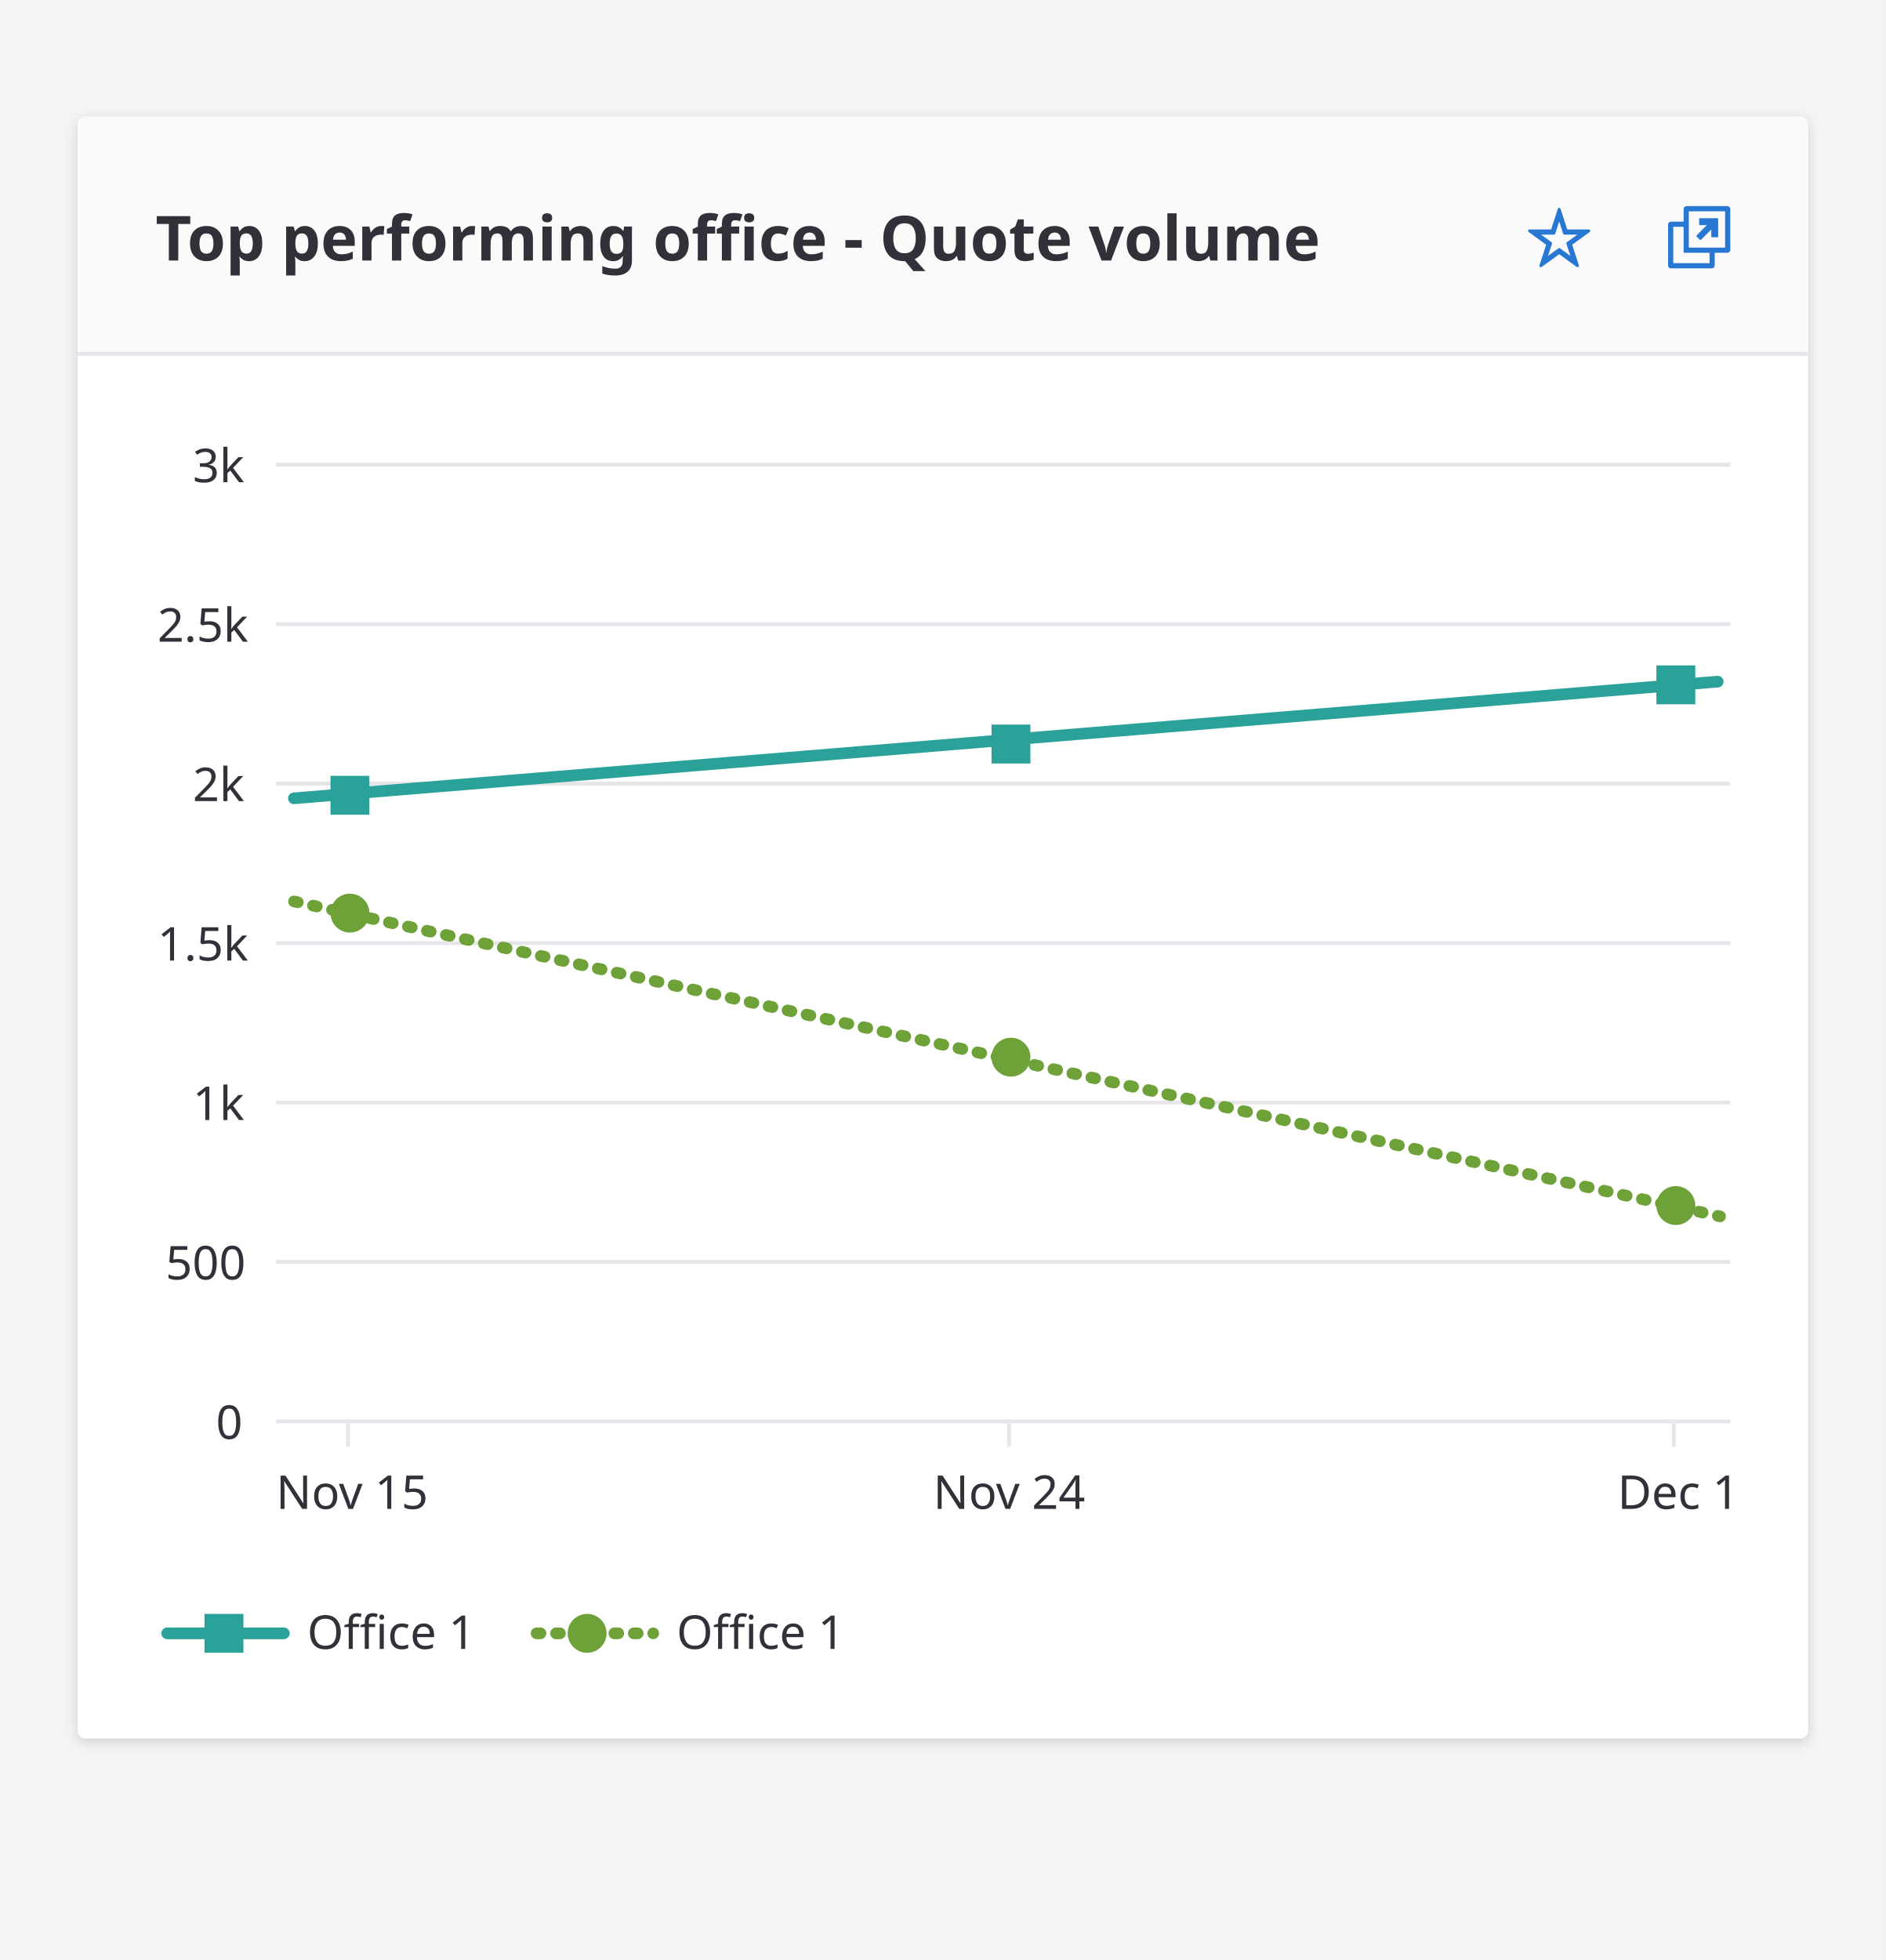
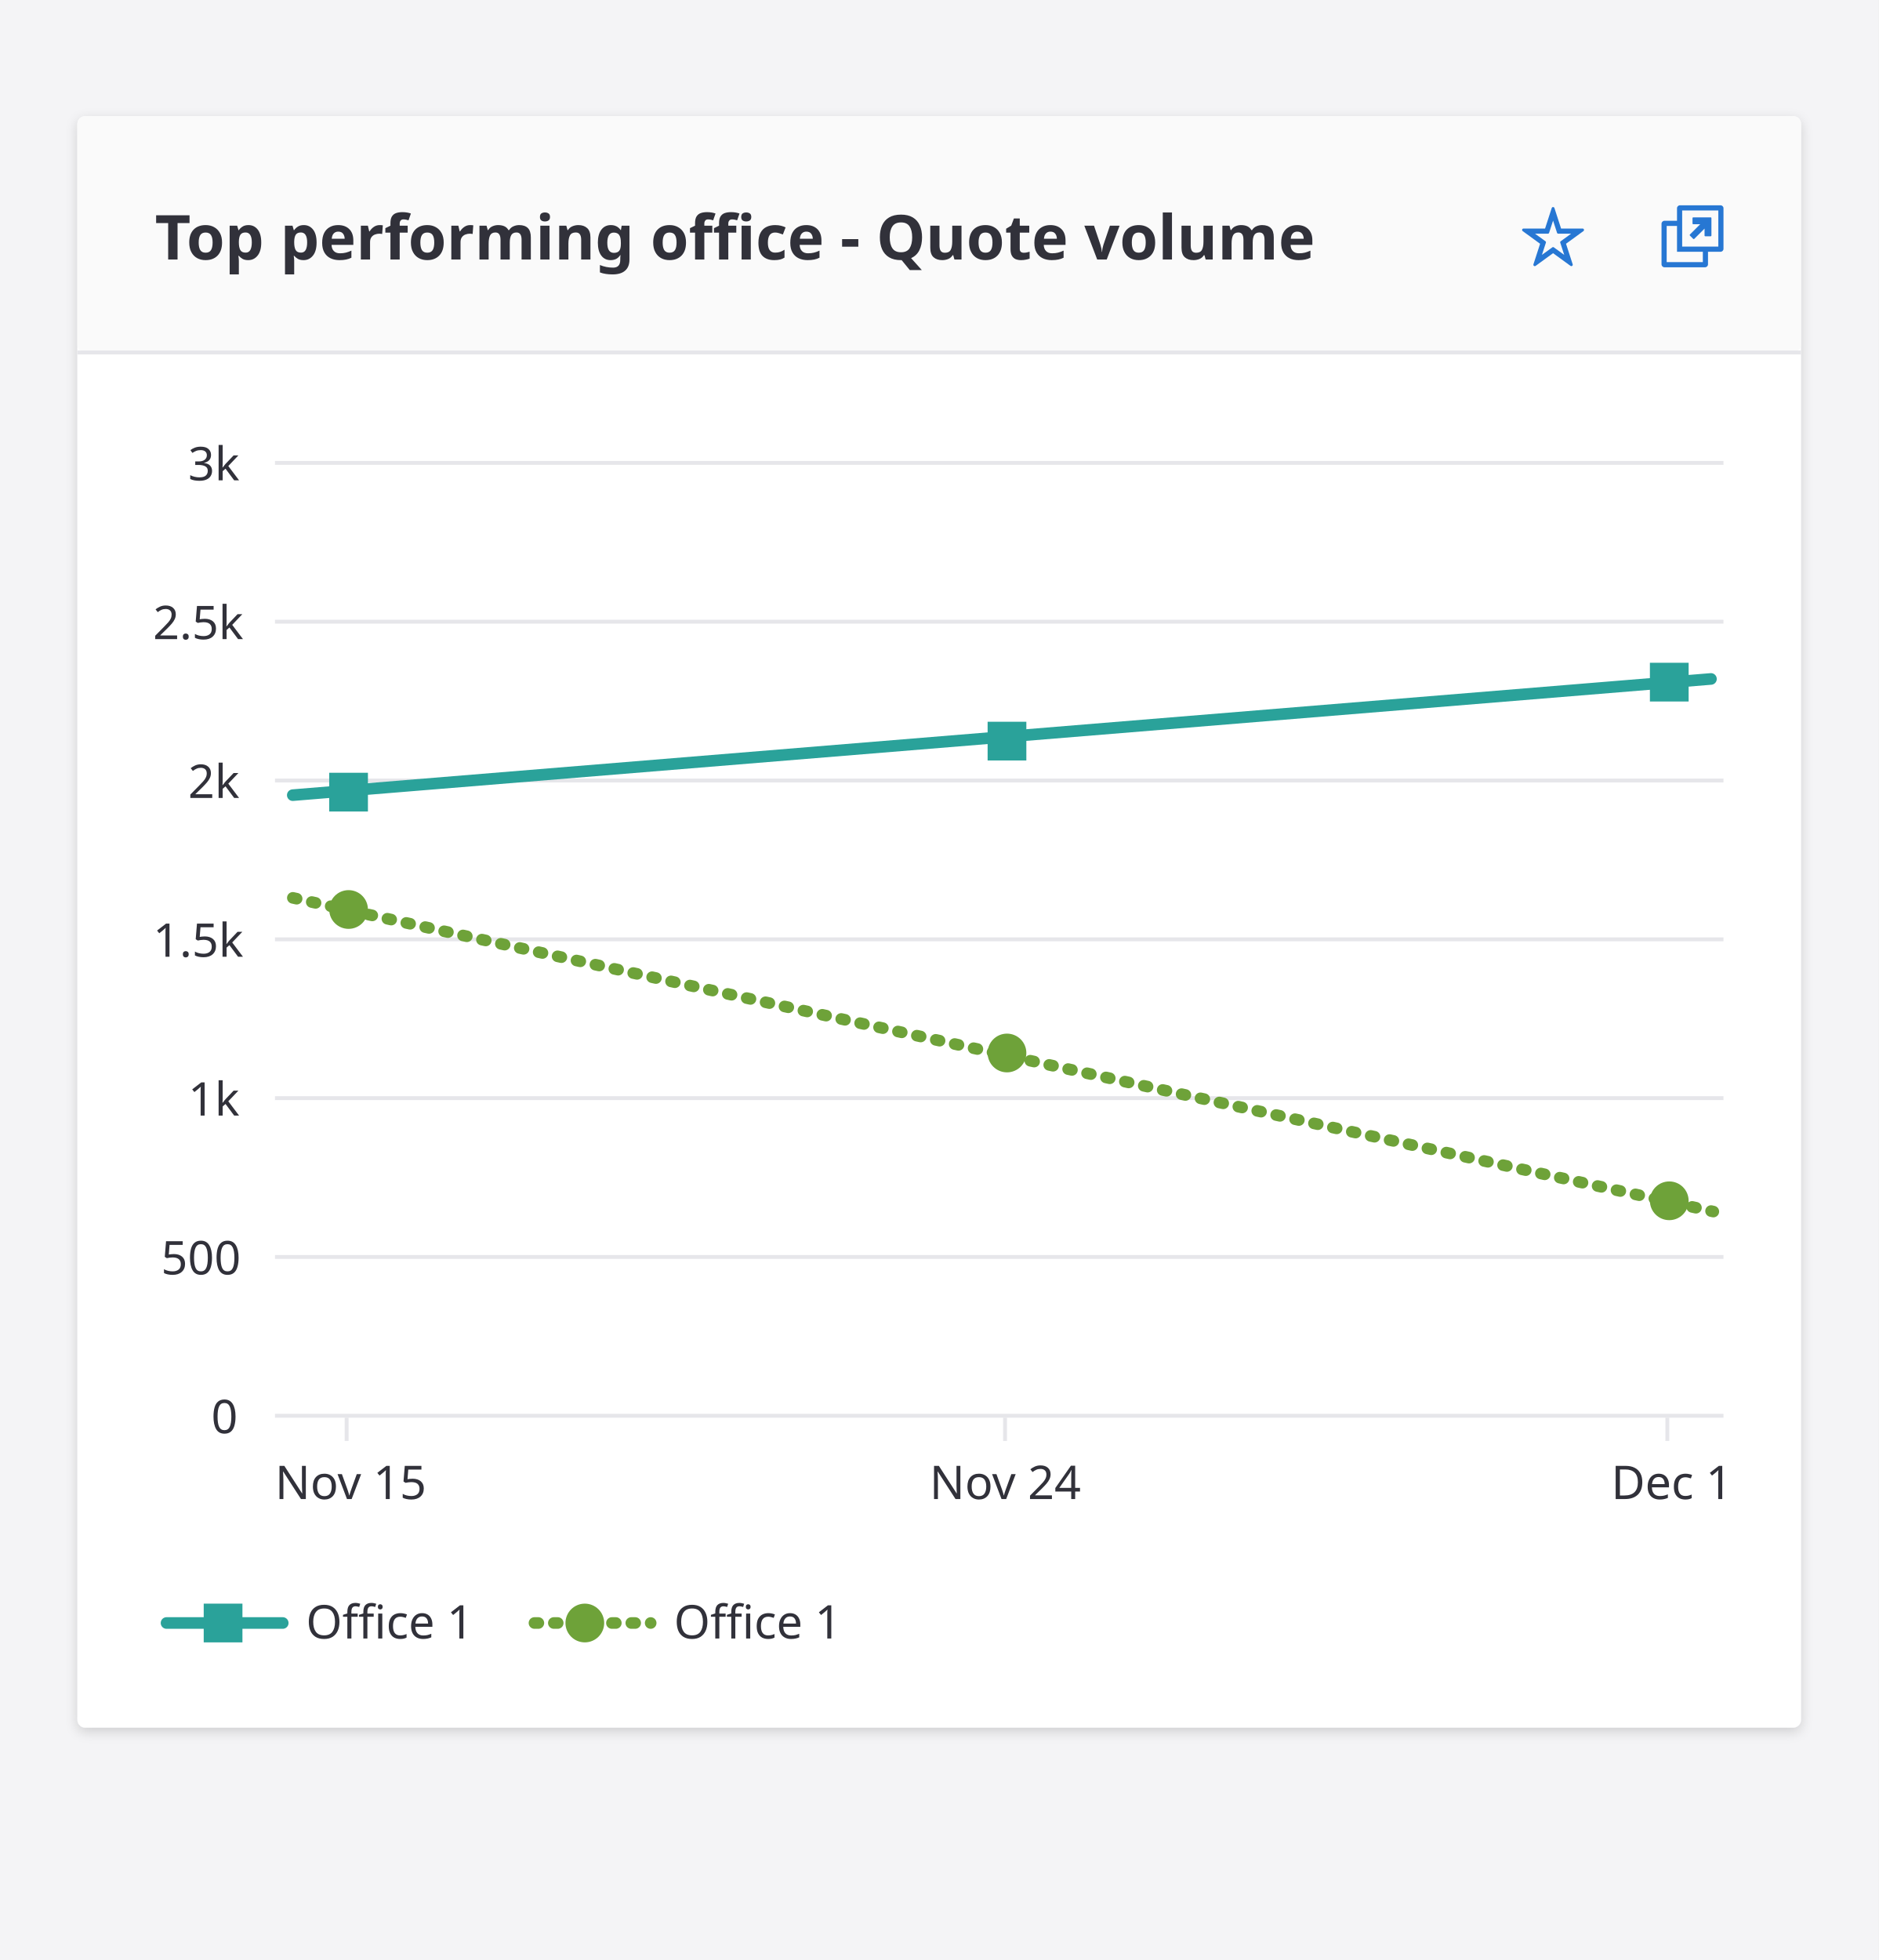
- <svg xmlns="http://www.w3.org/2000/svg" width="485" height="504" viewBox="0 0 485 504">
+ <svg xmlns="http://www.w3.org/2000/svg" width="485" height="506" viewBox="0 0 485 506">
  <defs>
-     <filter id="Card" x="15.5" y="26.5" width="454" height="426" filterUnits="userSpaceOnUse">
+     <filter id="Card" x="15.5" y="26.5" width="454" height="425" filterUnits="userSpaceOnUse">
      <feOffset dy="1" input="SourceAlpha" />
      <feGaussianBlur stdDeviation="1.5" result="blur" />
      <feFlood flood-opacity="0.161" />
      <feComposite operator="in" in2="blur" />
      <feComposite in="SourceGraphic" />
    </filter>
    <clipPath id="clip-line_chart_-_do">
-       <rect width="485" height="504" />
+       <rect width="485" height="506" />
    </clipPath>
  </defs>
  <g id="line_chart_-_do" data-name="line chart - do" clip-path="url(#clip-line_chart_-_do)">
-     <rect width="485" height="504" fill="#f4f4f6" />
+     <rect width="485" height="506" fill="#f4f4f6" />
    <g id="Card-2" data-name="Card" transform="translate(20 30)">
      <g transform="matrix(1, 0, 0, 1, -20, -30)" filter="url(#Card)">
-         <rect id="Card-3" data-name="Card" width="445" height="417" rx="2" transform="translate(20 30)" fill="#fff" />
+         <rect id="Card-3" data-name="Card" width="445" height="416" rx="2" transform="translate(20 30)" fill="#fff" />
      </g>
      <rect id="Card-4" data-name="Card" width="445" height="61" rx="2" fill="#fafafa" />
      <text id="Top_performing_office_-_Quote_volume" data-name="Top performing office - Quote volume" transform="translate(20 37)" fill="#31313a" font-size="16" font-family="SegoeUI-Semibold, Segoe UI" font-weight="600">
        <tspan x="0" y="0">Top performing office - Quote volume</tspan>
      </text>
      <line id="Line_27" data-name="Line 27" x2="445" transform="translate(0 61)" fill="none" stroke="#e6e6ea" stroke-width="1" />
      <g id="External" transform="translate(409 23)">
        <g id="Group_270302" data-name="Group 270302">
          <g id="Group_270301" data-name="Group 270301">
            <path id="Path_101932" data-name="Path 101932" d="M8.169,8.655a.212.212,0,0,0,.3,0l2.642-2.639V7.8a.192.192,0,0,0,.2.2h1.376a.2.2,0,0,0,.2-.2V3.312a.2.2,0,0,0-.2-.2l-4.477,0a.21.21,0,0,0-.21.21V4.689a.2.2,0,0,0,.2.2H9.985L7.342,7.528a.214.214,0,0,0,0,.3Z" fill="#2777d3" />
            <path id="Path_101933" data-name="Path 101933" d="M15.24,0H4.76A.762.762,0,0,0,4,.76V4H.76A.762.762,0,0,0,0,4.76V15.24A.762.762,0,0,0,.76,16H11.24a.762.762,0,0,0,.76-.76V12h3.24a.762.762,0,0,0,.76-.76V.76A.762.762,0,0,0,15.24,0ZM10.667,14.667H1.333V5.333H4V12h6.667Zm4-4H5.333V1.333h9.334Z" fill="#2777d3" />
          </g>
          <rect id="Rectangle_11495" data-name="Rectangle 11495" width="16" height="16" transform="translate(0 0)" fill="none" />
        </g>
      </g>
      <g id="Favorite-empty" transform="translate(373 23)">
        <g id="Group_270307" data-name="Group 270307">
          <path id="Path_101936" data-name="Path 101936" d="M8.8,6.412l.225.691a.332.332,0,0,0,.317.23h3.313L10.561,8.854l-.587.427a.334.334,0,0,0-.122.372l.225.691.8,2.46-2.092-1.52L8.2,10.857a.333.333,0,0,0-.392,0l-.588.427L5.124,12.8l.8-2.46.225-.691a.334.334,0,0,0-.122-.372l-.587-.427L3.346,7.333H6.659a.332.332,0,0,0,.317-.23L7.2,6.412,8,3.952ZM8,.453A.359.359,0,0,0,7.653.7L5.933,6H.366a.365.365,0,0,0-.215.66l4.5,3.272-1.72,5.3a.364.364,0,0,0,.561.408L8,12.363l4.5,3.272a.364.364,0,0,0,.561-.408l-1.72-5.3,4.5-3.272A.365.365,0,0,0,15.634,6H10.067L8.347.7A.359.359,0,0,0,8,.453Z" transform="translate(0)" fill="#2777d3" />
          <rect id="Rectangle_11503" data-name="Rectangle 11503" width="16" height="16" transform="translate(0)" fill="none" />
        </g>
      </g>
      <g id="Group_270725" data-name="Group 270725" transform="translate(411 3)">
-         <rect id="Rectangle_11765" data-name="Rectangle 11765" width="10" height="10" transform="translate(-378.402 382)" fill="#2aa29a" />
-         <text id="Office_1" data-name="Office 1" transform="translate(-257 391)" fill="#31313a" font-size="12" font-family="SegoeUI, Segoe UI">
-           <tspan x="0" y="0">Office 1</tspan>
-         </text>
-         <text id="Office_1-2" data-name="Office 1" transform="translate(-352 391)" fill="#31313a" font-size="12" font-family="SegoeUI, Segoe UI">
-           <tspan x="0" y="0">Office 1</tspan>
-         </text>
-         <circle id="Ellipse_2102" data-name="Ellipse 2102" cx="5" cy="5" r="5" transform="translate(-285 382)" fill="#6ea239" />
-         <line id="Line_2622" data-name="Line 2622" x2="30" transform="translate(-292.999 387)" fill="none" stroke="#6ea239" stroke-linecap="round" stroke-width="3" stroke-dasharray="1 4" />
-         <line id="Line_2624" data-name="Line 2624" x2="30" transform="translate(-388 387)" fill="none" stroke="#2aa29a" stroke-linecap="round" stroke-width="3" />
+         <g id="Group_270733" data-name="Group 270733" transform="translate(0 -1)">
+           <circle id="Ellipse_2102" data-name="Ellipse 2102" cx="5" cy="5" r="5" transform="translate(-285 382)" fill="#6ea239" />
+           <line id="Line_2622" data-name="Line 2622" x2="30" transform="translate(-292.999 387)" fill="none" stroke="#6ea239" stroke-linecap="round" stroke-width="3" stroke-dasharray="1 4" />
+           <g id="Group_270732" data-name="Group 270732">
+             <rect id="Rectangle_11765" data-name="Rectangle 11765" width="10" height="10" transform="translate(-378.402 382)" fill="#2aa29a" />
+             <text id="Office_1" data-name="Office 1" transform="translate(-257 391)" fill="#31313a" font-size="12" font-family="SegoeUI, Segoe UI">
+               <tspan x="0" y="0">Office 1</tspan>
+             </text>
+             <text id="Office_1-2" data-name="Office 1" transform="translate(-352 391)" fill="#31313a" font-size="12" font-family="SegoeUI, Segoe UI">
+               <tspan x="0" y="0">Office 1</tspan>
+             </text>
+             <line id="Line_2624" data-name="Line 2624" x2="30" transform="translate(-388 387)" fill="none" stroke="#2aa29a" stroke-linecap="round" stroke-width="3" />
+           </g>
+         </g>
        <rect id="Rectangle_11693" data-name="Rectangle 11693" width="374" height="1" transform="translate(14 333) rotate(180)" fill="#e6e6ea" />
        <rect id="Rectangle_11694" data-name="Rectangle 11694" width="374" height="1" transform="translate(14 292) rotate(180)" fill="#e6e6ea" />
        <rect id="Rectangle_11695" data-name="Rectangle 11695" width="374" height="1" transform="translate(14 251) rotate(180)" fill="#e6e6ea" />
        <rect id="Rectangle_11696" data-name="Rectangle 11696" width="374" height="1" transform="translate(14 210) rotate(180)" fill="#e6e6ea" />
        <rect id="Rectangle_11697" data-name="Rectangle 11697" width="374" height="1" transform="translate(14 169) rotate(180)" fill="#e6e6ea" />
        <rect id="Rectangle_11698" data-name="Rectangle 11698" width="374" height="1" transform="translate(14 128) rotate(180)" fill="#e6e6ea" />
        <rect id="Rectangle_11699" data-name="Rectangle 11699" width="374" height="1" transform="translate(14 87) rotate(180)" fill="#e6e6ea" />
        <rect id="Rectangle_11578" data-name="Rectangle 11578" width="6" height="1" transform="translate(-341 333) rotate(90)" fill="#e6e6ea" />
        <rect id="Rectangle_11578-2" data-name="Rectangle 11578" width="6" height="1" transform="translate(-171 333) rotate(90)" fill="#e6e6ea" />
-         <text id="_3k" data-name="3k" transform="translate(-369 91)" fill="#31313a" font-size="12" font-family="SegoeUI, Segoe UI">
+         <text id="_3k" data-name="3k" transform="translate(-370 91)" fill="#31313a" font-size="12" font-family="SegoeUI, Segoe UI">
          <tspan x="-12.434" y="0">3k</tspan>
        </text>
-         <text id="_2.5k" data-name="2.5k" transform="translate(-369 132)" fill="#31313a" font-size="12" font-family="SegoeUI, Segoe UI">
+         <text id="_2.5k" data-name="2.5k" transform="translate(-370 132)" fill="#31313a" font-size="12" font-family="SegoeUI, Segoe UI">
          <tspan x="-21.504" y="0">2.5k</tspan>
        </text>
-         <text id="_0" data-name="0" transform="translate(-369 337)" fill="#31313a" font-size="12" font-family="SegoeUI, Segoe UI">
+         <text id="_0" data-name="0" transform="translate(-370 337)" fill="#31313a" font-size="12" font-family="SegoeUI, Segoe UI">
          <tspan x="-6.469" y="0">0</tspan>
        </text>
-         <text id="_500" data-name="500" transform="translate(-369 296)" fill="#31313a" font-size="12" font-family="SegoeUI, Segoe UI">
+         <text id="_500" data-name="500" transform="translate(-370 296)" fill="#31313a" font-size="12" font-family="SegoeUI, Segoe UI">
          <tspan x="-19.406" y="0">500</tspan>
        </text>
-         <text id="_1k" data-name="1k" transform="translate(-369 255)" fill="#31313a" font-size="12" font-family="SegoeUI, Segoe UI">
+         <text id="_1k" data-name="1k" transform="translate(-370 255)" fill="#31313a" font-size="12" font-family="SegoeUI, Segoe UI">
          <tspan x="-12.434" y="0">1k</tspan>
        </text>
-         <text id="_1.5k" data-name="1.5k" transform="translate(-369 214)" fill="#31313a" font-size="12" font-family="SegoeUI, Segoe UI">
+         <text id="_1.5k" data-name="1.5k" transform="translate(-370 214)" fill="#31313a" font-size="12" font-family="SegoeUI, Segoe UI">
          <tspan x="-21.504" y="0">1.5k</tspan>
        </text>
-         <text id="_2k" data-name="2k" transform="translate(-369 173)" fill="#31313a" font-size="12" font-family="SegoeUI, Segoe UI">
+         <text id="_2k" data-name="2k" transform="translate(-370 173)" fill="#31313a" font-size="12" font-family="SegoeUI, Segoe UI">
          <tspan x="-12.434" y="0">2k</tspan>
        </text>
-         <text id="Nov_15" data-name="Nov 15" transform="translate(-341 355)" fill="#31313a" font-size="12" font-family="SegoeUI, Segoe UI">
+         <text id="Nov_15" data-name="Nov 15" transform="translate(-341 354)" fill="#31313a" font-size="12" font-family="SegoeUI, Segoe UI">
          <tspan x="-18.99" y="0">Nov 15</tspan>
        </text>
-         <text id="Nov_24" data-name="Nov 24" transform="translate(-172 355)" fill="#31313a" font-size="12" font-family="SegoeUI, Segoe UI">
+         <text id="Nov_24" data-name="Nov 24" transform="translate(-172 354)" fill="#31313a" font-size="12" font-family="SegoeUI, Segoe UI">
          <tspan x="-18.99" y="0">Nov 24</tspan>
        </text>
        <rect id="Rectangle_11724" data-name="Rectangle 11724" width="6" height="1" transform="translate(0 333) rotate(90)" fill="#e6e6ea" />
-         <text id="Dec_1" data-name="Dec 1" transform="translate(0 355)" fill="#31313a" font-size="12" font-family="SegoeUI, Segoe UI">
+         <text id="Dec_1" data-name="Dec 1" transform="translate(0 354)" fill="#31313a" font-size="12" font-family="SegoeUI, Segoe UI">
          <tspan x="-14.994" y="0">Dec 1</tspan>
        </text>
        <path id="Path_103565" data-name="Path 103565" d="M892.5,491.091l366.167-30" transform="translate(-1247.904 -318.813)" fill="none" stroke="#2aa29a" stroke-linecap="round" stroke-linejoin="round" stroke-width="3" />
        <rect id="Rectangle_11766" data-name="Rectangle 11766" width="10" height="10" transform="translate(-346 166.5)" fill="#2aa29a" />
        <rect id="Rectangle_11767" data-name="Rectangle 11767" width="10" height="10" transform="translate(-176 153.328)" fill="#2aa29a" />
        <rect id="Rectangle_11768" data-name="Rectangle 11768" width="10" height="10" transform="translate(-5 138.102)" fill="#2aa29a" />
        <path id="Path_103556" data-name="Path 103556" d="M890.519,527.35l366.759,80.987" transform="translate(-1245.904 -328.556)" fill="none" stroke="#6ea239" stroke-linecap="round" stroke-linejoin="round" stroke-width="3" stroke-dasharray="1 4" />
        <circle id="Ellipse_2105" data-name="Ellipse 2105" cx="5" cy="5" r="5" transform="translate(-346 196.798)" fill="#6ea239" />
        <circle id="Ellipse_2106" data-name="Ellipse 2106" cx="5" cy="5" r="5" transform="translate(-176 233.844)" fill="#6ea239" />
        <circle id="Ellipse_2107" data-name="Ellipse 2107" cx="5" cy="5" r="5" transform="translate(-5 272)" fill="#6ea239" />
      </g>
    </g>
  </g>
</svg>
